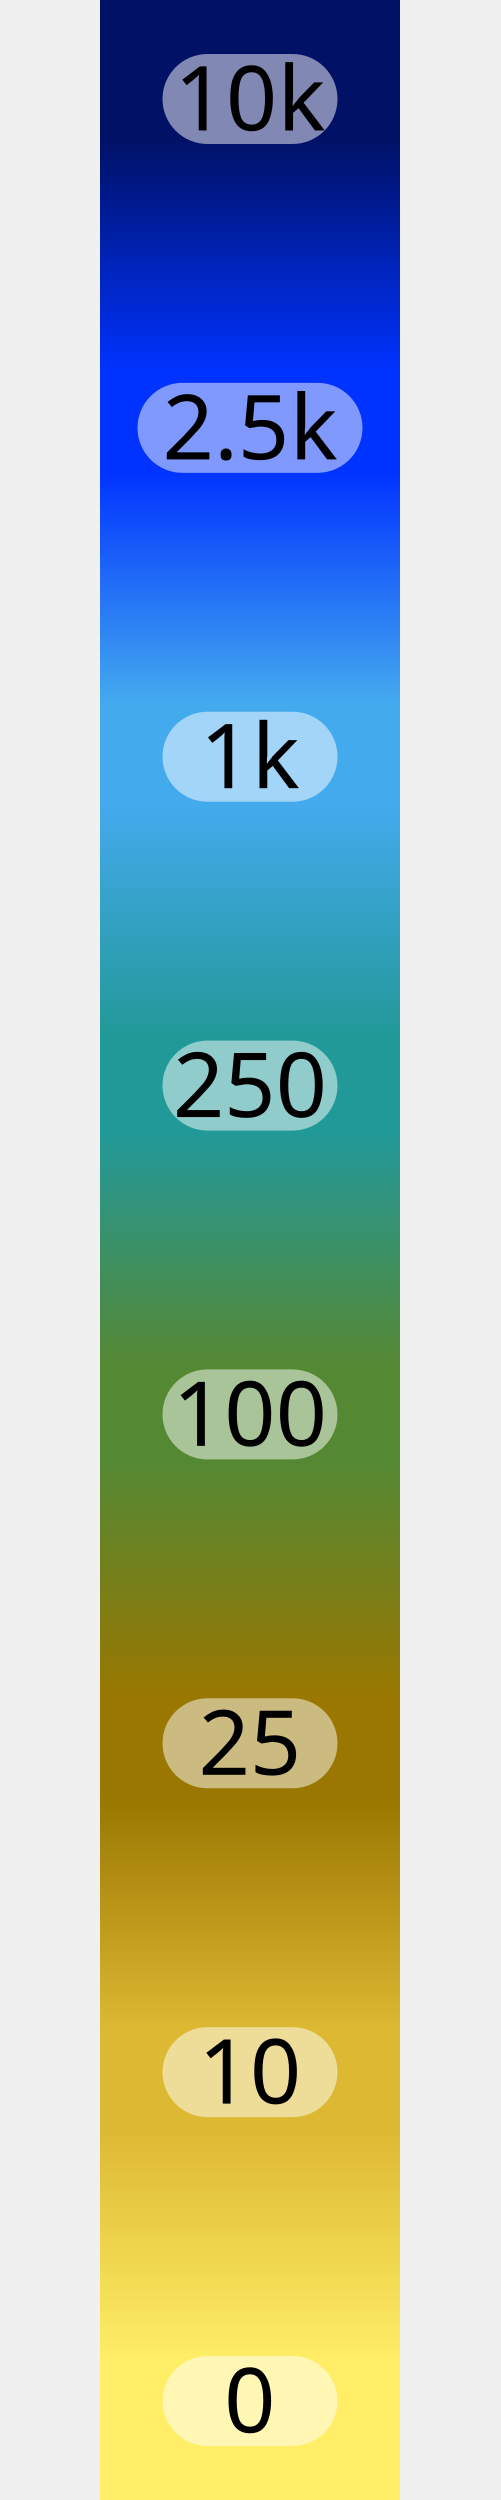
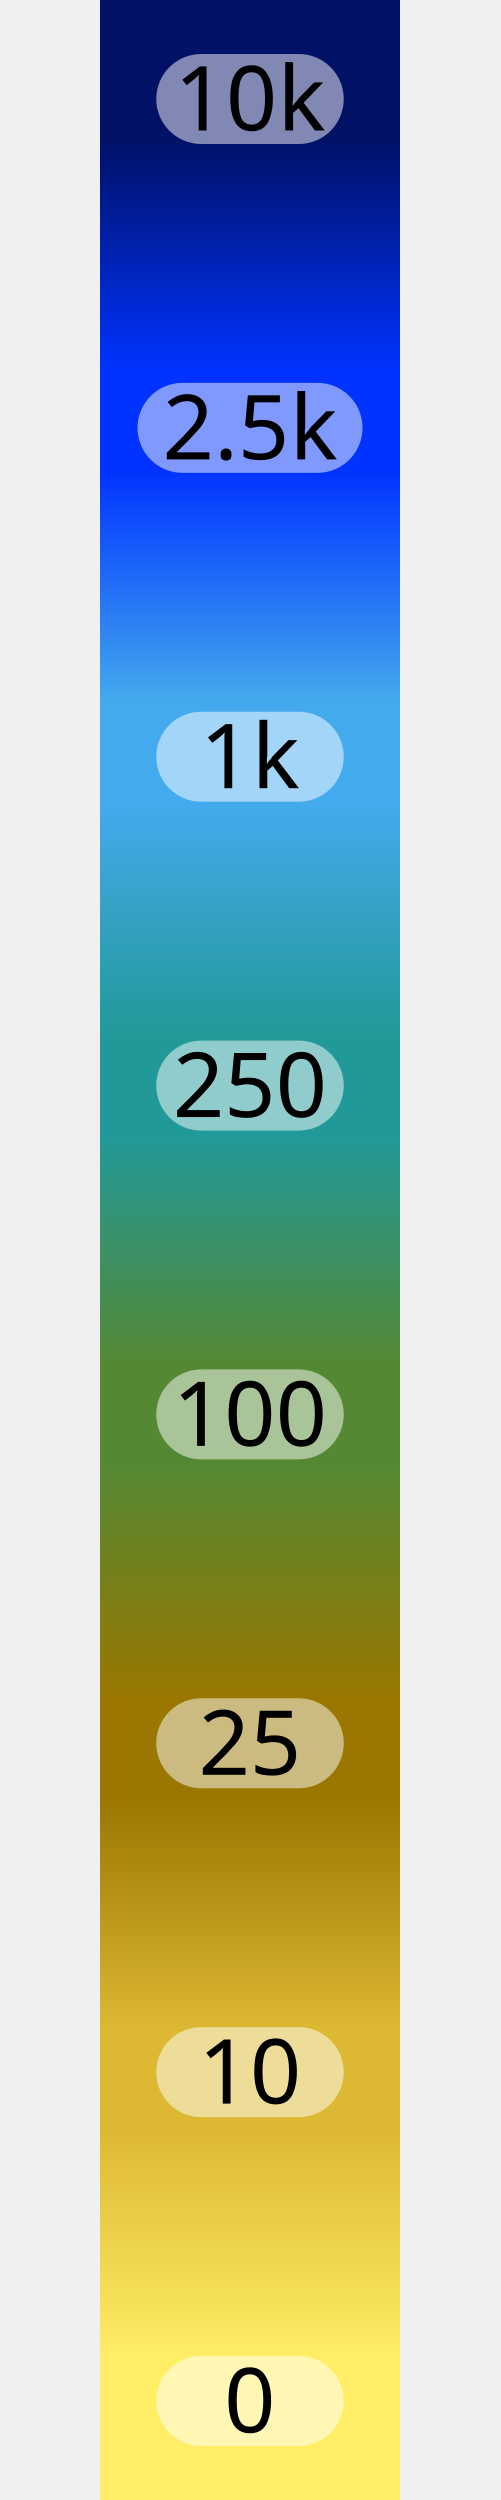
<svg xmlns="http://www.w3.org/2000/svg" width="60" height="300" viewBox="0 0 12 100">
  <defs>
    <linearGradient id="legend-gradient-af718" x1="0" x2="0" y1="0" y2="1">
      <stop offset="1.98%" stop-color="#001166" />
      <stop offset="5.94%" stop-color="#001166" />
      <stop offset="5.94%" stop-color="#001166" />
      <stop offset="15.134%" stop-color="#0033ff" />
      <stop offset="15.134%" stop-color="#0033ff" />
      <stop offset="19.094%" stop-color="#0033ff" />
      <stop offset="19.094%" stop-color="#0033ff" />
      <stop offset="28.289%" stop-color="#44aaee" />
      <stop offset="28.289%" stop-color="#44aaee" />
      <stop offset="32.249%" stop-color="#44aaee" />
      <stop offset="32.249%" stop-color="#44aaee" />
      <stop offset="41.443%" stop-color="#229999" />
      <stop offset="41.443%" stop-color="#229999" />
      <stop offset="45.403%" stop-color="#229999" />
      <stop offset="45.403%" stop-color="#229999" />
      <stop offset="54.597%" stop-color="#558833" />
      <stop offset="54.597%" stop-color="#558833" />
      <stop offset="58.557%" stop-color="#558833" />
      <stop offset="58.557%" stop-color="#558833" />
      <stop offset="67.751%" stop-color="#997700" />
      <stop offset="67.751%" stop-color="#997700" />
      <stop offset="71.711%" stop-color="#997700" />
      <stop offset="71.711%" stop-color="#997700" />
      <stop offset="80.906%" stop-color="#ddb833" />
      <stop offset="80.906%" stop-color="#ddb833" />
      <stop offset="84.866%" stop-color="#ddb833" />
      <stop offset="84.866%" stop-color="#ddb833" />
      <stop offset="94.06%" stop-color="#ffee66" />
      <stop offset="94.06%" stop-color="#ffee66" />
      <stop offset="98.02%" stop-color="#ffee66" />
    </linearGradient>
  </defs>
  <rect x="0" y="0" width="12" height="100" fill="url(#legend-gradient-af718)" />
-   <rect fill="white" fill-opacity="0.5" x="2.5" y="2.16" width="7" height="3.6" rx="1.8" ry="1.8" />
+   <rect fill="white" fill-opacity="0.5" x="2.25" y="2.16" width="7.5" height="3.6" rx="1.8" ry="1.8" />
  <text x="6" y="3.96" dy="0.35em" font-family="sans-serif" font-size="3.6" style="text-anchor: middle">10k</text>
  <rect fill="white" fill-opacity="0.5" x="1.5" y="15.314" width="9" height="3.6" rx="1.8" ry="1.8" />
  <text x="6" y="17.114" dy="0.35em" font-family="sans-serif" font-size="3.6" style="text-anchor: middle">2.5k</text>
-   <rect fill="white" fill-opacity="0.5" x="2.5" y="28.469" width="7" height="3.6" rx="1.8" ry="1.8" />
+   <rect fill="white" fill-opacity="0.5" x="2.25" y="28.469" width="7.5" height="3.6" rx="1.8" ry="1.8" />
  <text x="6" y="30.269" dy="0.35em" font-family="sans-serif" font-size="3.6" style="text-anchor: middle">1k</text>
-   <rect fill="white" fill-opacity="0.5" x="2.5" y="41.623" width="7" height="3.6" rx="1.8" ry="1.8" />
+   <rect fill="white" fill-opacity="0.5" x="2.25" y="41.623" width="7.5" height="3.6" rx="1.8" ry="1.8" />
  <text x="6" y="43.423" dy="0.35em" font-family="sans-serif" font-size="3.6" style="text-anchor: middle">250</text>
-   <rect fill="white" fill-opacity="0.5" x="2.5" y="54.777" width="7" height="3.6" rx="1.8" ry="1.8" />
+   <rect fill="white" fill-opacity="0.5" x="2.25" y="54.777" width="7.5" height="3.6" rx="1.8" ry="1.8" />
  <text x="6" y="56.577" dy="0.35em" font-family="sans-serif" font-size="3.6" style="text-anchor: middle">100</text>
-   <rect fill="white" fill-opacity="0.5" x="2.5" y="67.931" width="7" height="3.6" rx="1.8" ry="1.8" />
+   <rect fill="white" fill-opacity="0.5" x="2.25" y="67.931" width="7.5" height="3.6" rx="1.8" ry="1.8" />
  <text x="6" y="69.731" dy="0.35em" font-family="sans-serif" font-size="3.6" style="text-anchor: middle">25</text>
-   <rect fill="white" fill-opacity="0.5" x="2.5" y="81.086" width="7" height="3.6" rx="1.8" ry="1.8" />
+   <rect fill="white" fill-opacity="0.5" x="2.25" y="81.086" width="7.5" height="3.6" rx="1.8" ry="1.8" />
  <text x="6" y="82.886" dy="0.35em" font-family="sans-serif" font-size="3.6" style="text-anchor: middle">10</text>
-   <rect fill="white" fill-opacity="0.5" x="2.5" y="94.24" width="7" height="3.6" rx="1.8" ry="1.8" />
+   <rect fill="white" fill-opacity="0.5" x="2.25" y="94.24" width="7.5" height="3.6" rx="1.8" ry="1.8" />
  <text x="6" y="96.04" dy="0.35em" font-family="sans-serif" font-size="3.6" style="text-anchor: middle">0</text>
</svg>
